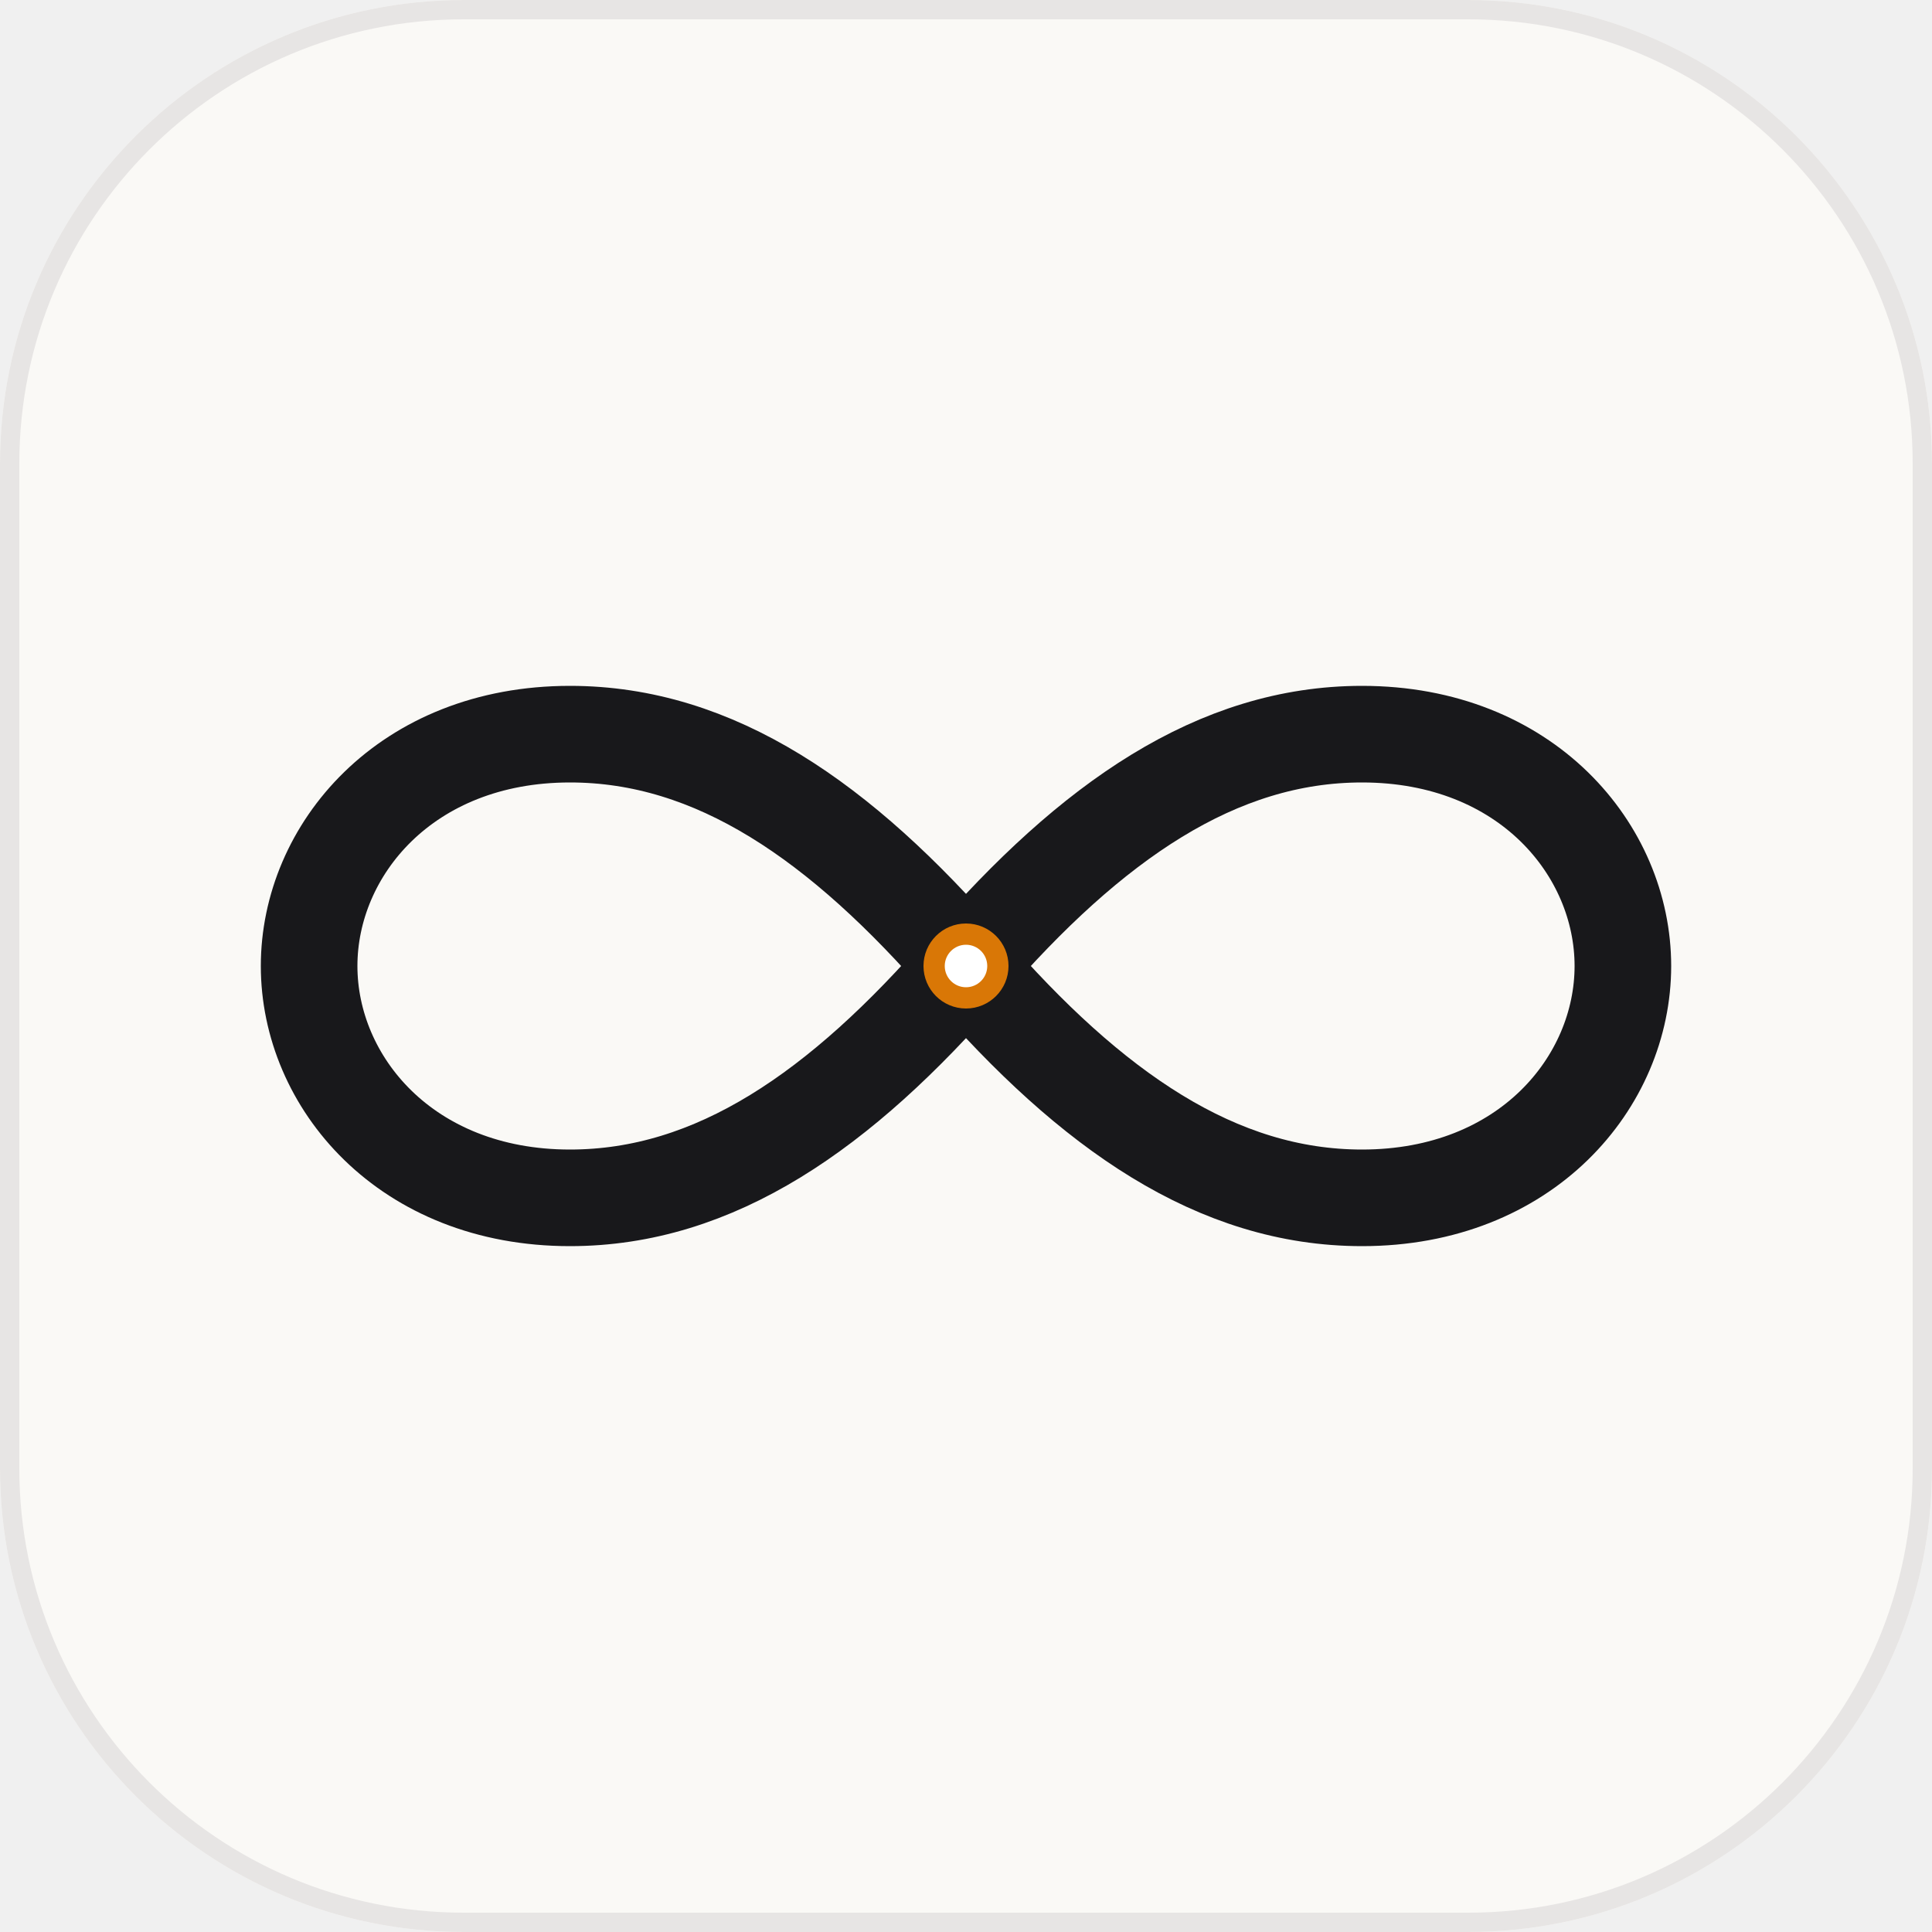
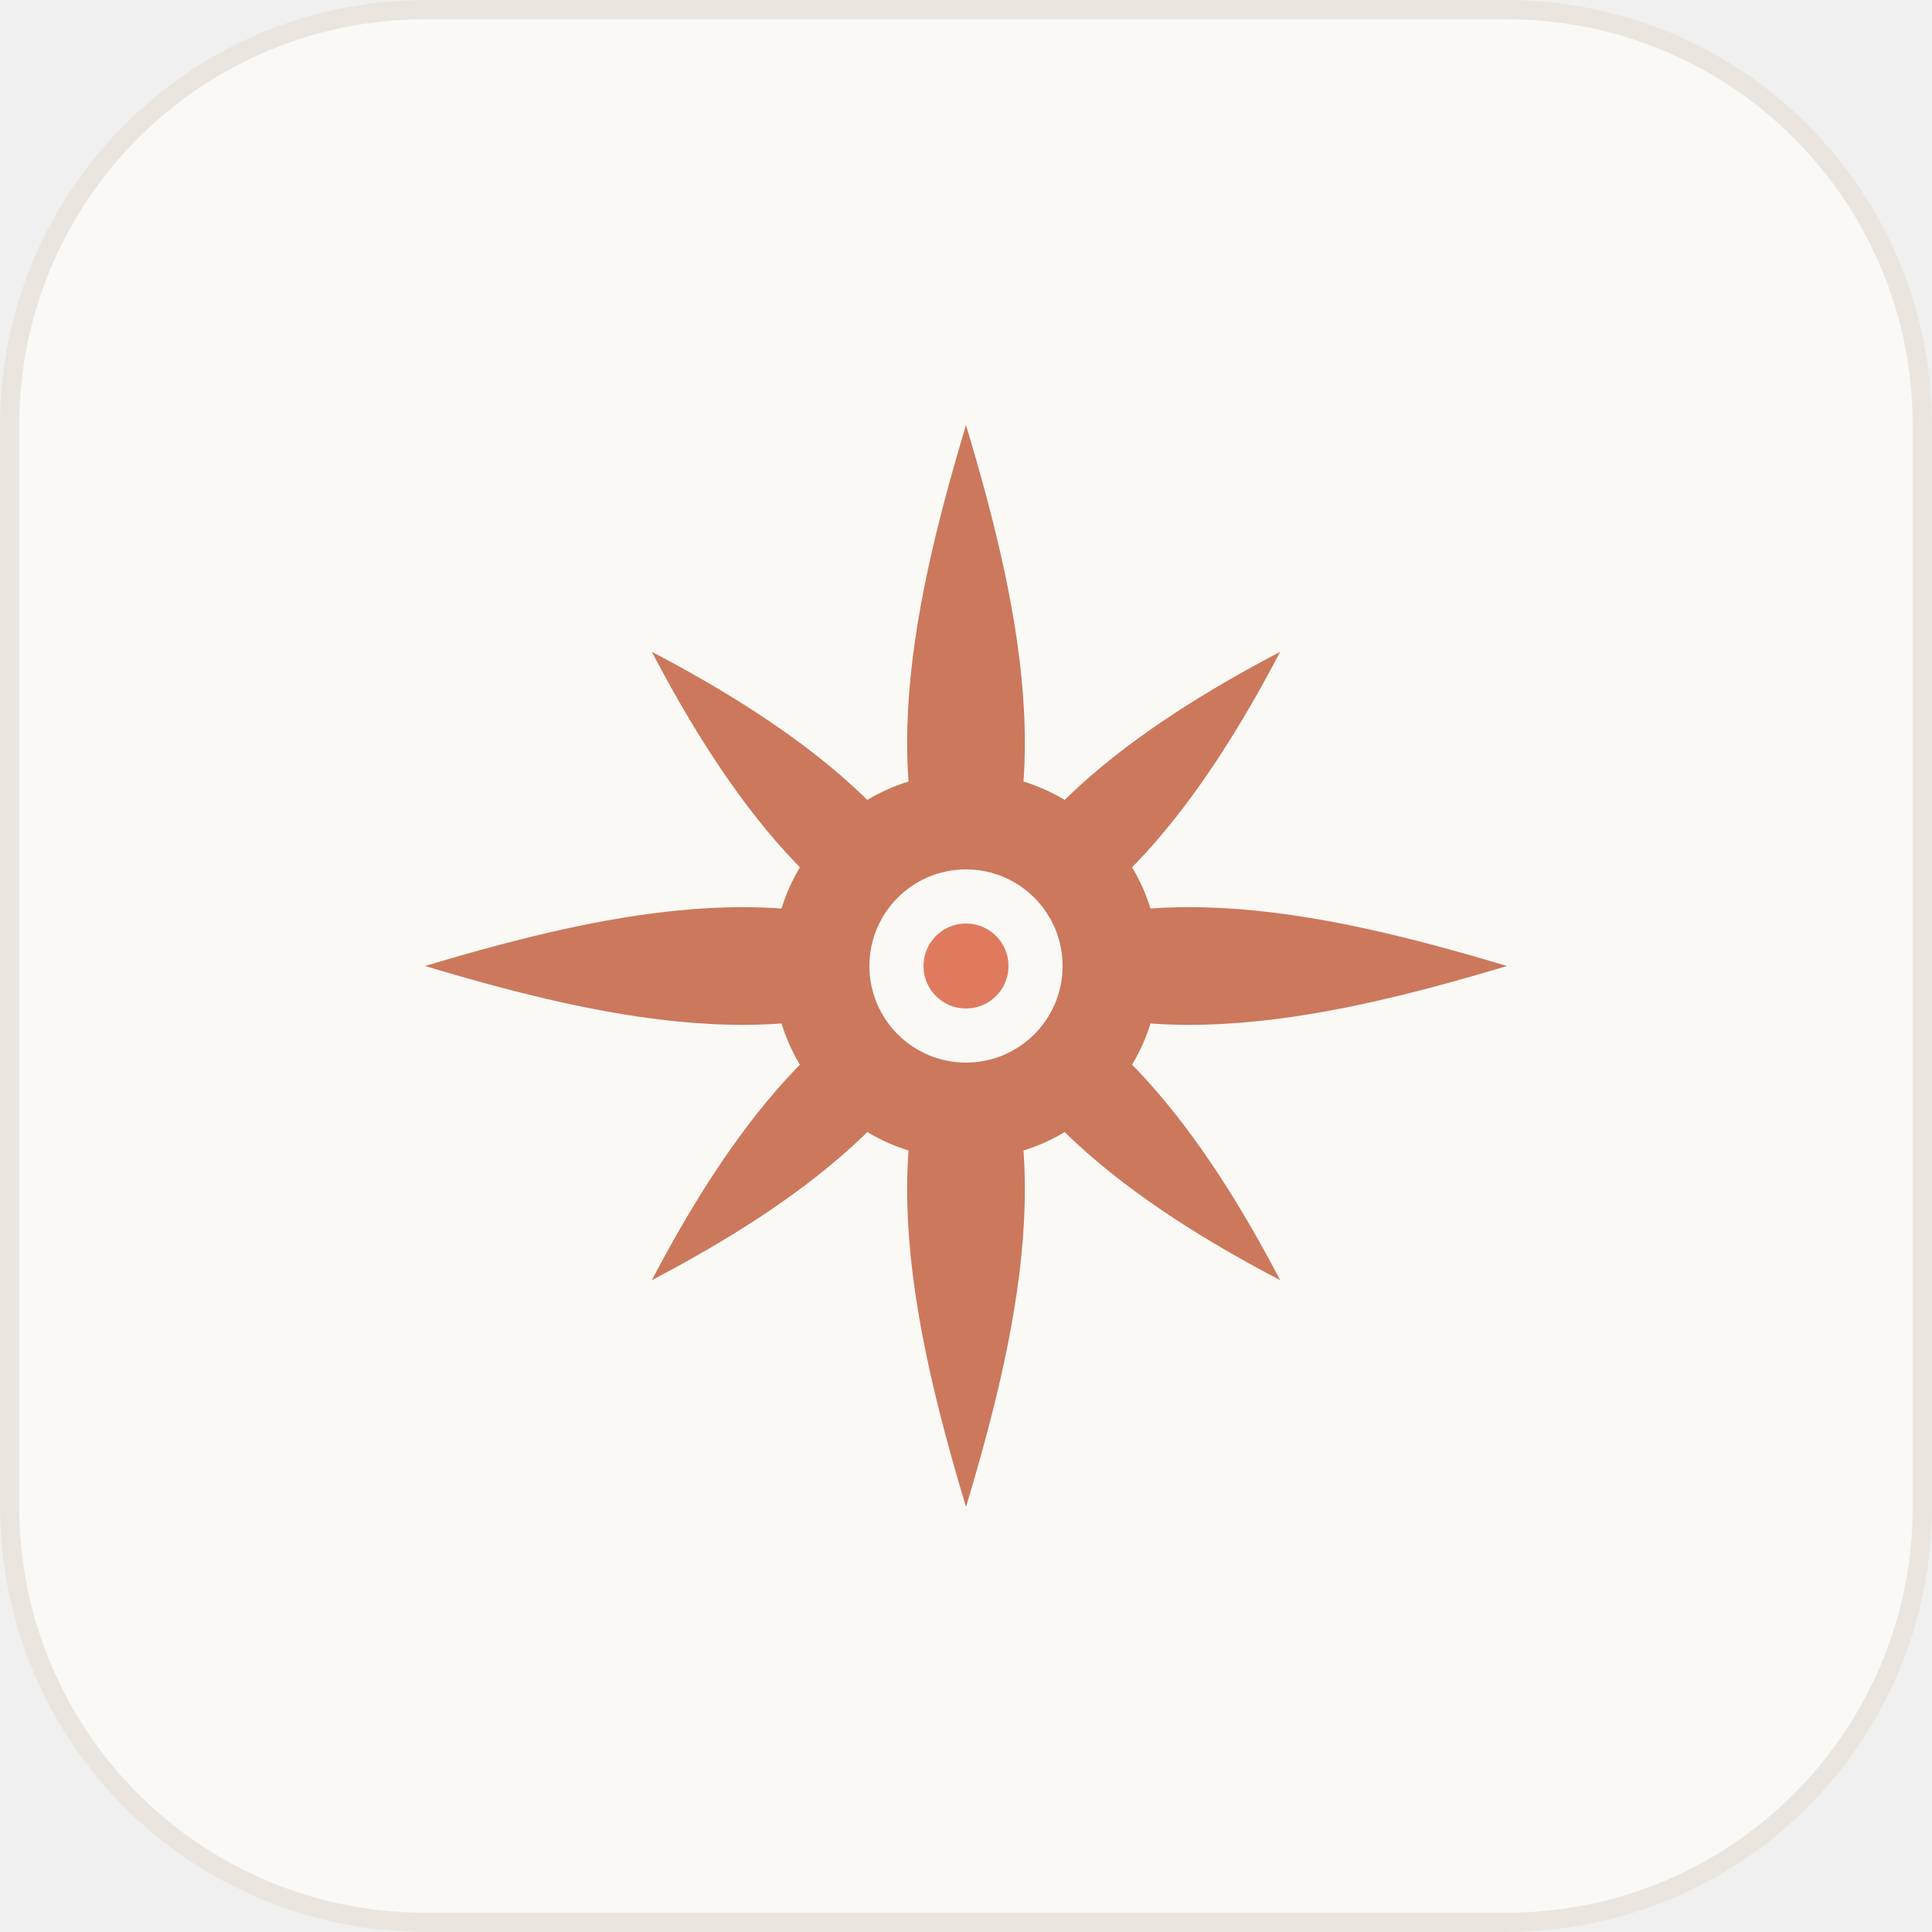
<svg xmlns="http://www.w3.org/2000/svg" viewBox="0 0 100 100" fill="none">
-   <rect width="100" height="100" rx="24" fill="#FAF9F6" />
-   <rect x="0.5" y="0.5" width="99" height="99" rx="23.5" stroke="#E7E5E4" stroke-width="1" />
-   <path d="M 50.00,50.00 C 43.50,42.50 37.00,38.00 29.50,38.00 C 21.00,38.00 16.00,44.00 16.00,50.00 C 16.00,56.00 21.00,62.00 29.50,62.00 C 37.00,62.00 43.50,57.50 50.00,50.00 C 56.50,42.50 63.00,38.00 70.50,38.00 C 79.00,38.00 84.00,44.00 84.00,50.00 C 84.00,56.00 79.00,62.00 70.50,62.00 C 63.00,62.00 56.50,57.50 50.00,50.00 Z" stroke="#18181B" stroke-width="5" stroke-linecap="round" stroke-linejoin="round" />
-   <circle cx="50" cy="50" r="2.2" fill="#D97706" />
-   <circle cx="50" cy="50" r="1.1" fill="#FFFFFF" />
+   <rect width="100" height="100" rx="22" fill="#FAF9F5" />
+   <rect x="0.5" y="0.5" width="99" height="99" rx="21.5" stroke="#EAE6DF" stroke-width="1" />
+   <g transform="translate(50, 50)">
+     <path d="M 0,-28 C 3,-18 5,-8 0,0 C -5,-8 -3,-18 0,-28 Z" fill="#CC785C" />
+     <path d="M 0,28 C 3,18 5,8 0,0 C -5,8 -3,18 0,28 Z" fill="#CC785C" />
+     <path d="M -28,0 C -18,3 -8,5 0,0 C -8,-5 -18,-3 -28,0 Z" fill="#CC785C" />
+     <path d="M 28,0 C 18,3 8,5 0,0 C 8,-5 18,-3 28,0 Z" fill="#CC785C" />
+     <g transform="rotate(45)">
+       <path d="M 0,-23 C 2.5,-15 4,-6 0,0 C -4,-6 -2.5,-15 0,-23 Z" fill="#CC785C" />
+       <path d="M 0,23 C 2.5,15 4,6 0,0 C -4,6 -2.5,15 0,23 Z" fill="#CC785C" />
+       <path d="M -23,0 C -15,2.5 -6,4 0,0 C -6,-4 -15,-2.5 -23,0 Z" fill="#CC785C" />
+       <path d="M 23,0 C 15,2.5 6,4 0,0 C 6,-4 15,-2.5 23,0 Z" fill="#CC785C" />
+     </g>
+     <circle cx="0" cy="0" r="10" fill="#CC785C" />
+     <circle cx="0" cy="0" r="5" fill="#FAF9F5" />
+     <circle cx="0" cy="0" r="2.2" fill="#E07A5F" />
+   </g>
</svg>
